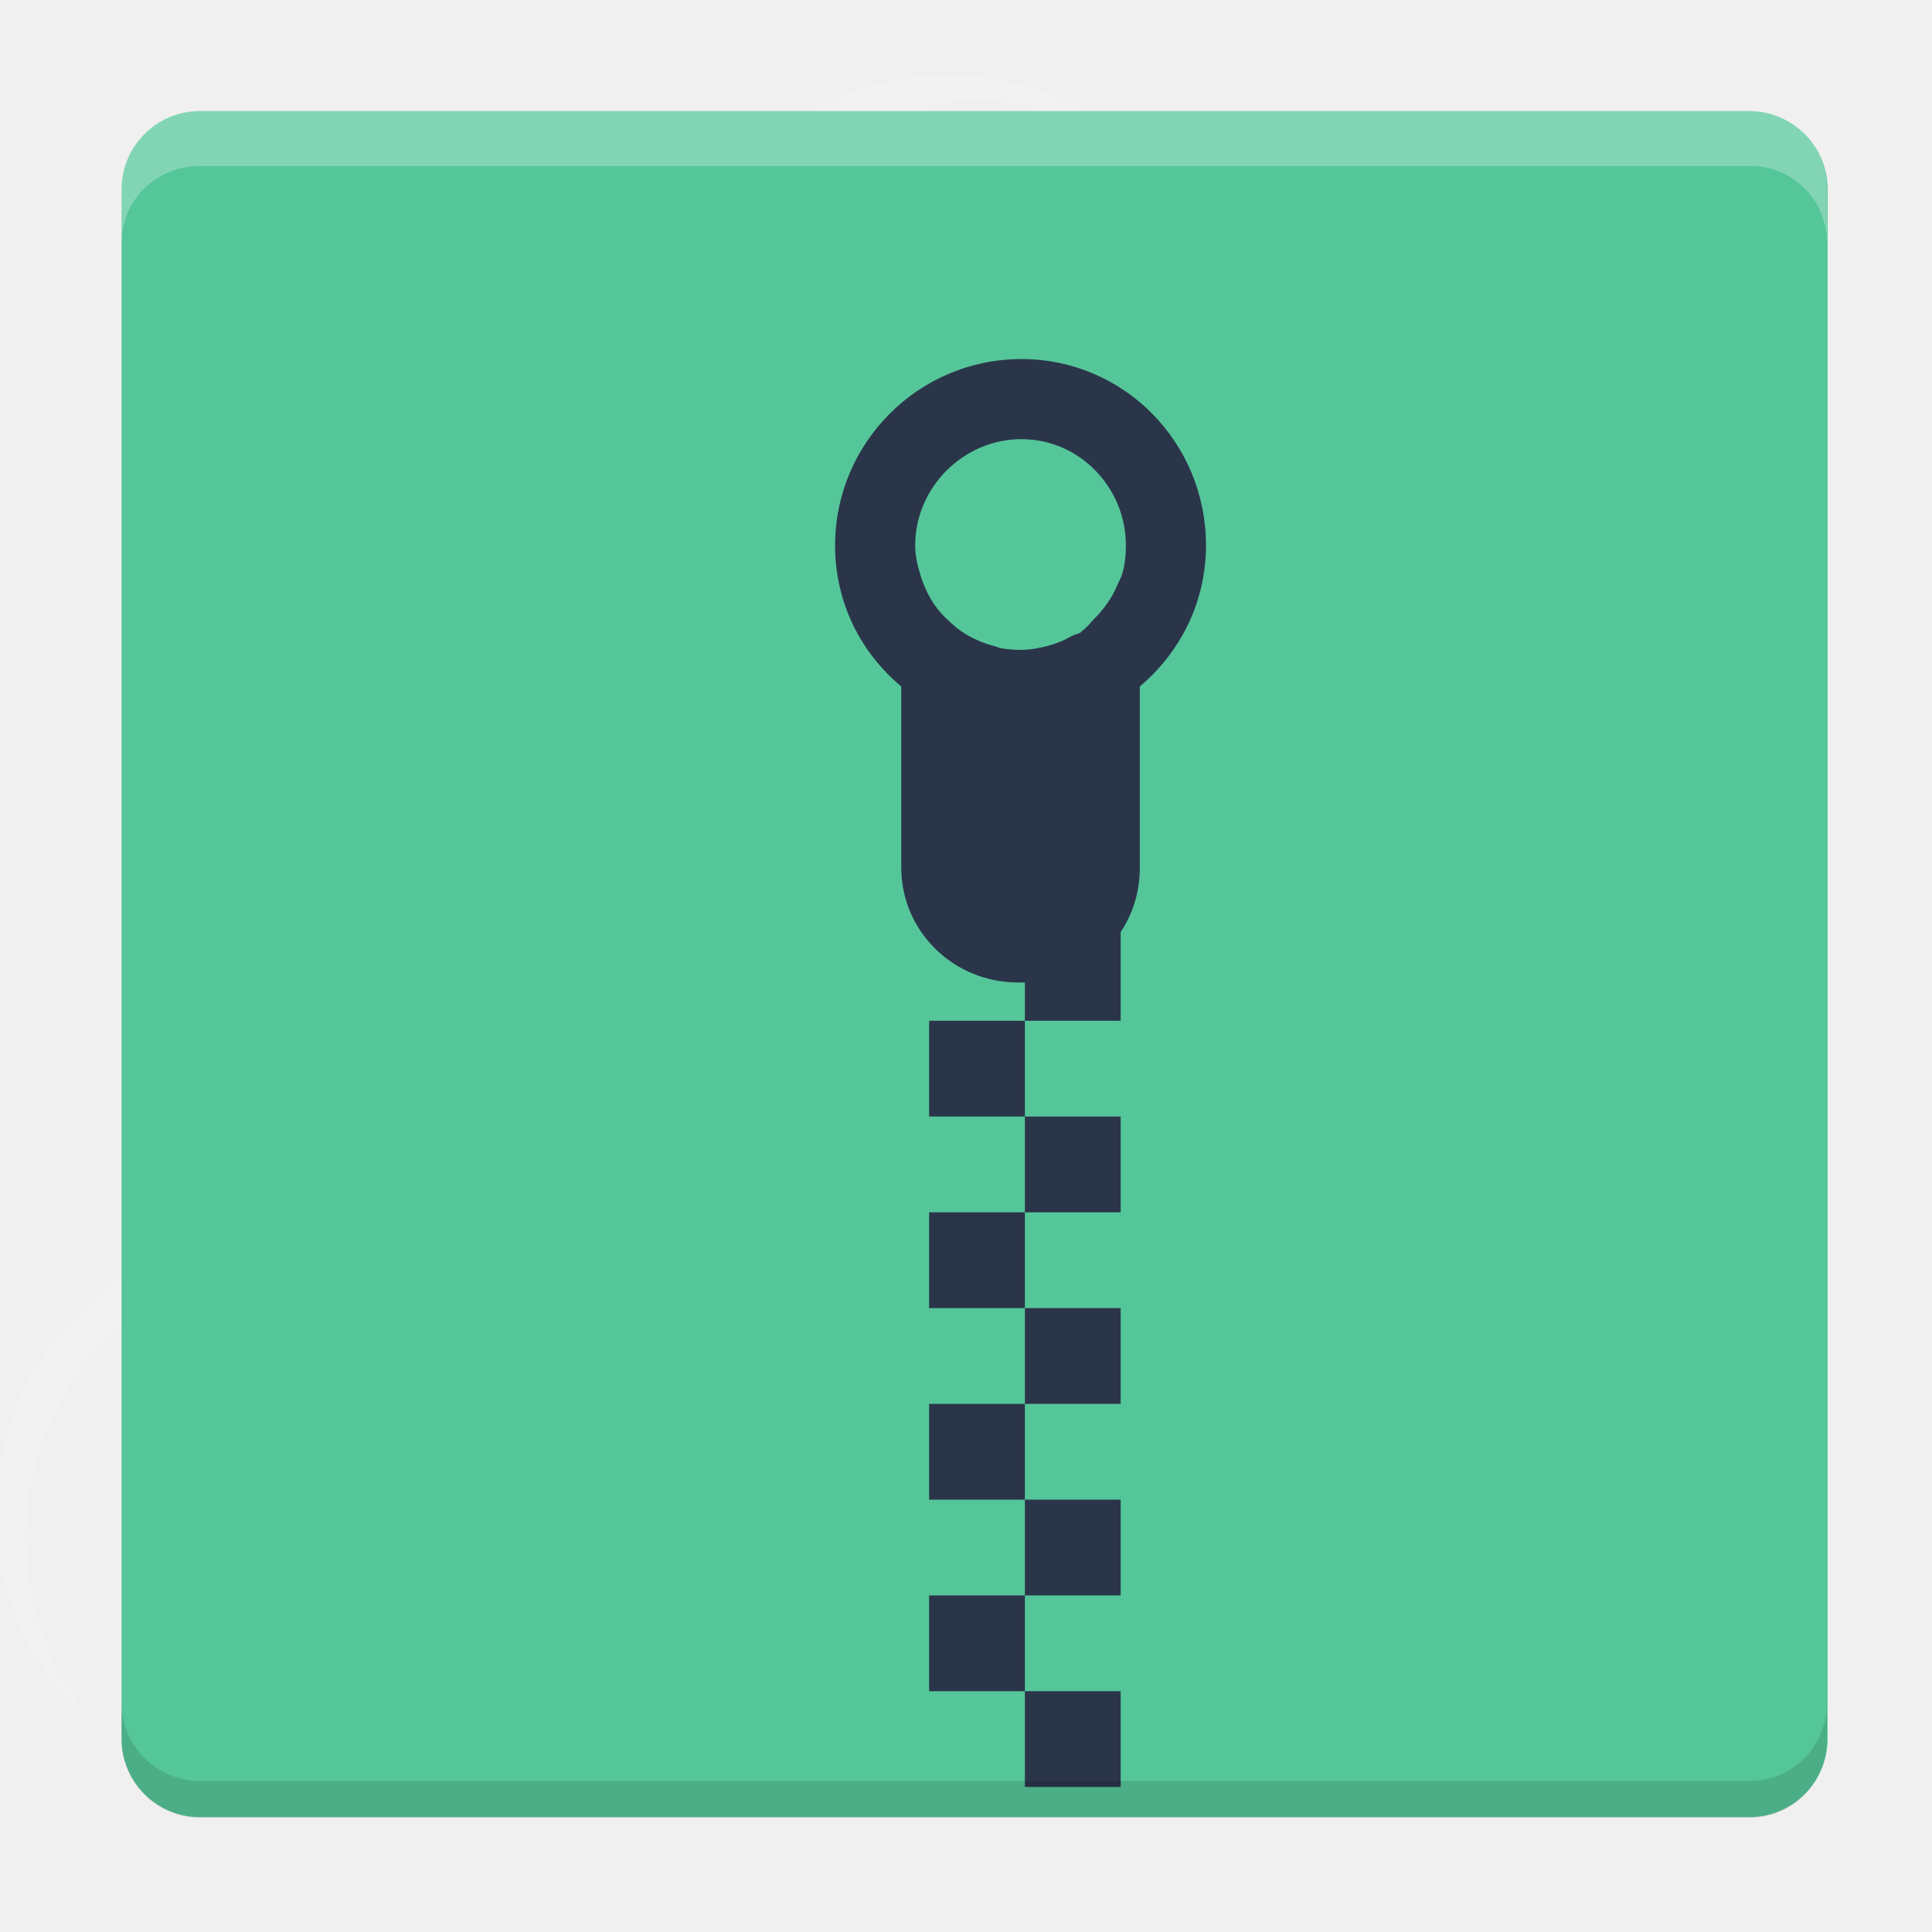
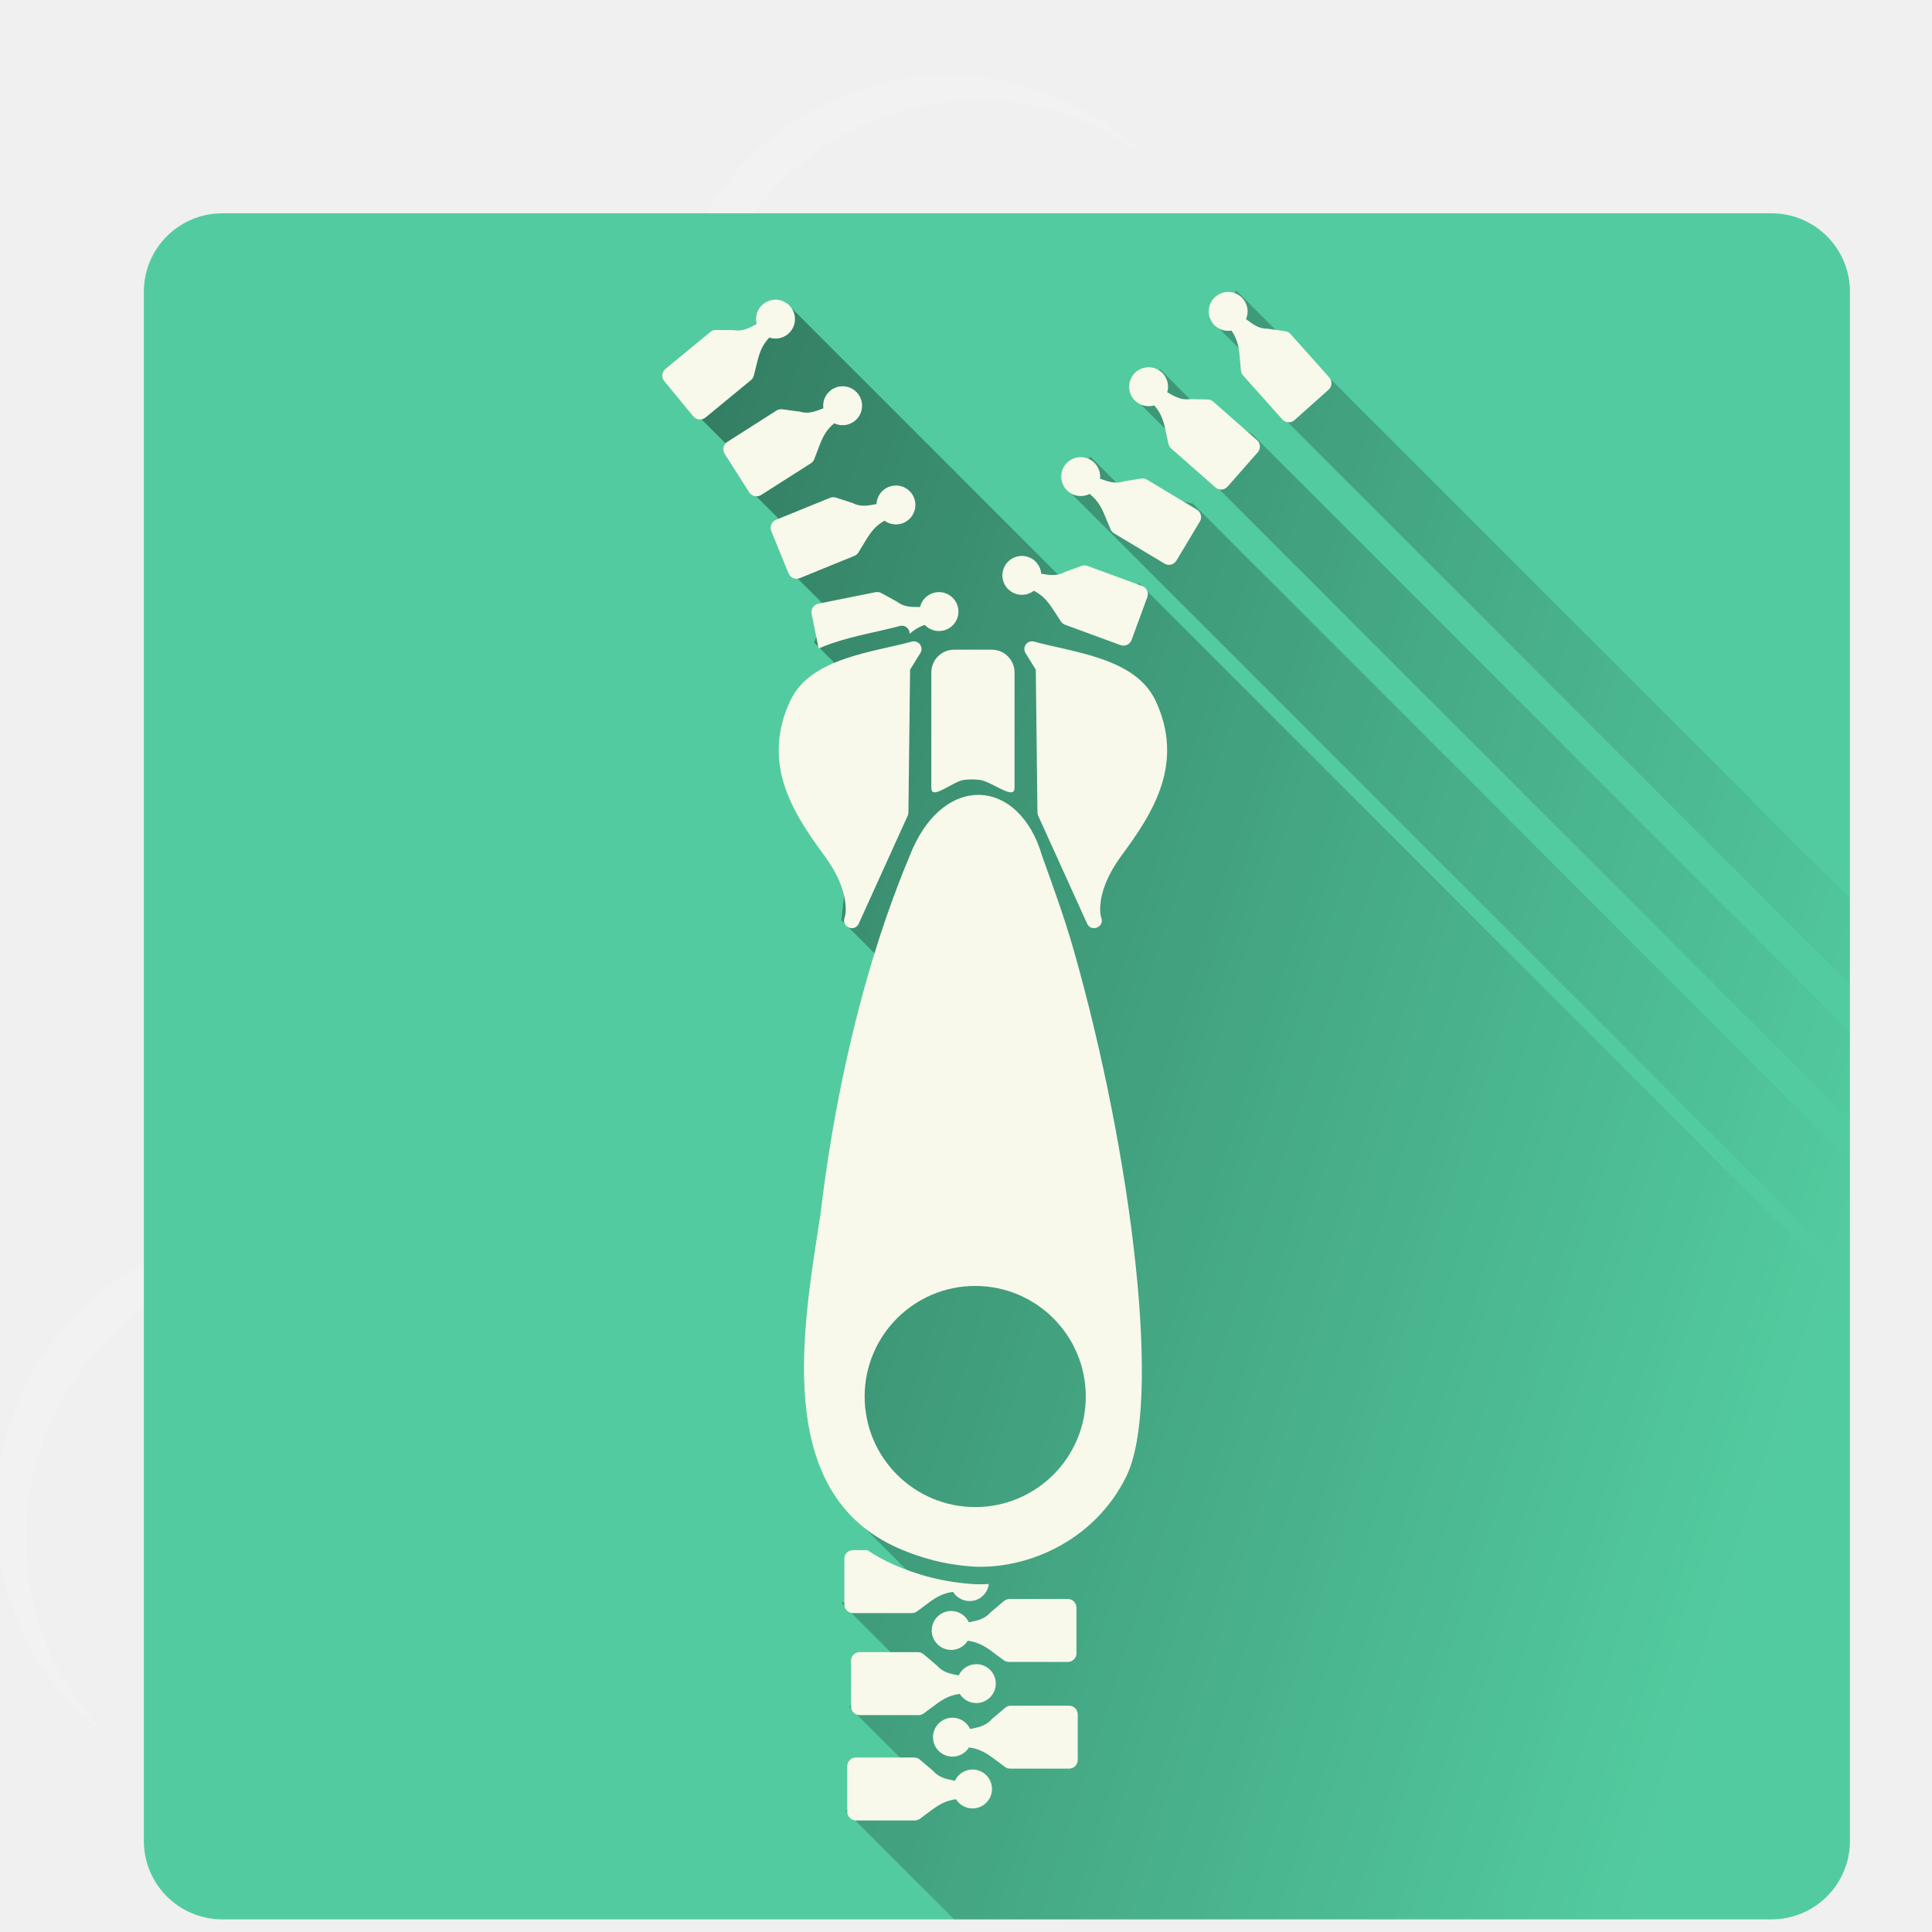
- <svg xmlns="http://www.w3.org/2000/svg" viewBox="0 0 512 512" id="svg2" version="1.1" width="100%" height="100%">
+ <svg xmlns="http://www.w3.org/2000/svg" xmlns:xlink="http://www.w3.org/1999/xlink" viewBox="0 0 512 512" id="svg2" version="1.1" width="100%" height="100%">
  <defs id="defs4">
+     <linearGradient id="linearGradient1116">
+       <stop style="stop-color:#000000;stop-opacity:1;" offset="0" id="stop1112" />
+       <stop style="stop-color:#000000;stop-opacity:0;" offset="1" id="stop1114" />
+     </linearGradient>
    <linearGradient gradientTransform="matrix(0,-1,1,0,-1.5e-6,48)" gradientUnits="userSpaceOnUse" x2="47" x1="1" id="linearGradient3764">
      <stop id="stop7" style="stop-color:#99b901;stop-opacity:1" />
      <stop id="stop9" style="stop-color:#a8cd01;stop-opacity:1" offset="1" />
    </linearGradient>
    <clipPath id="clipPath-363610498">
      <g id="g12" transform="translate(0,-1004.362)">
        <path id="path14" style="fill:#1890d0" transform="matrix(15.33333,0,0,11.5,415,878.8622)" d="m -24,13 c 0,1.105 -0.672,2 -1.5,2 -0.828,0 -1.5,-0.895 -1.5,-2 0,-1.105 0.672,-2 1.5,-2 0.828,0 1.5,0.895 1.5,2 z" />
      </g>
    </clipPath>
    <clipPath id="clipPath-375834240">
      <g id="g17" transform="translate(0,-1004.362)">
        <path id="path19" style="fill:#1890d0" transform="matrix(15.33333,0,0,11.5,415,878.8622)" d="m -24,13 c 0,1.105 -0.672,2 -1.5,2 -0.828,0 -1.5,-0.895 -1.5,-2 0,-1.105 0.672,-2 1.5,-2 0.828,0 1.5,0.895 1.5,2 z" />
      </g>
    </clipPath>
    <clipPath clipPathUnits="userSpaceOnUse" id="clipPath4608">
      <g id="g4610" style="fill:#6ee75c;fill-opacity:1">
        <path d="M 24,1 C 36.703,1 47,11.297 47,24 47,36.703 36.703,47 24,47 11.297,47 1,36.703 1,24 1,11.297 11.297,1 24,1 z" style="fill:#6ee75c;fill-opacity:1" id="path4612" />
      </g>
    </clipPath>
    <clipPath clipPathUnits="userSpaceOnUse" id="clipPath4614">
      <g id="g4616" style="fill:#6ee75c;fill-opacity:1">
        <path d="M 24,1 C 36.703,1 47,11.297 47,24 47,36.703 36.703,47 24,47 11.297,47 1,36.703 1,24 1,11.297 11.297,1 24,1 z" style="fill:#6ee75c;fill-opacity:1" id="path4618" />
      </g>
    </clipPath>
    <clipPath clipPathUnits="userSpaceOnUse" id="clipPath4620">
      <g id="g4622" style="fill:#6ee75c;fill-opacity:1">
        <path d="M 24,1 C 36.703,1 47,11.297 47,24 47,36.703 36.703,47 24,47 11.297,47 1,36.703 1,24 1,11.297 11.297,1 24,1 z" style="fill:#6ee75c;fill-opacity:1" id="path4624" />
      </g>
    </clipPath>
    <clipPath clipPathUnits="userSpaceOnUse" id="clipPath4626">
      <g id="g4628" style="fill:#6ee75c;fill-opacity:1">
        <path d="M 24,1 C 36.703,1 47,11.297 47,24 47,36.703 36.703,47 24,47 11.297,47 1,36.703 1,24 1,11.297 11.297,1 24,1 z" style="fill:#6ee75c;fill-opacity:1" id="path4630" />
      </g>
    </clipPath>
    <clipPath clipPathUnits="userSpaceOnUse" id="clipPath4632">
      <g id="g4634" style="fill:#6ee75c;fill-opacity:1">
        <path d="M 24,1 C 36.703,1 47,11.297 47,24 47,36.703 36.703,47 24,47 11.297,47 1,36.703 1,24 1,11.297 11.297,1 24,1 z" style="fill:#6ee75c;fill-opacity:1" id="path4636" />
      </g>
    </clipPath>
    <clipPath clipPathUnits="userSpaceOnUse" id="clipPath4638">
      <g id="g4640" style="fill:#6ee75c;fill-opacity:1">
        <path d="M 24,1 C 36.703,1 47,11.297 47,24 47,36.703 36.703,47 24,47 11.297,47 1,36.703 1,24 1,11.297 11.297,1 24,1 z" style="fill:#6ee75c;fill-opacity:1" id="path4642" />
      </g>
    </clipPath>
    <clipPath clipPathUnits="userSpaceOnUse" id="clipPath4638-8">
      <g id="g4640-2" style="fill:#6ee75c;fill-opacity:1">
        <path d="M 24,1 C 36.703,1 47,11.297 47,24 47,36.703 36.703,47 24,47 11.297,47 1,36.703 1,24 1,11.297 11.297,1 24,1 z" style="fill:#6ee75c;fill-opacity:1" id="path4642-2" />
      </g>
    </clipPath>
    <clipPath clipPathUnits="userSpaceOnUse" id="clipPath4632-2">
      <g id="g4634-0" style="fill:#6ee75c;fill-opacity:1">
        <path d="M 24,1 C 36.703,1 47,11.297 47,24 47,36.703 36.703,47 24,47 11.297,47 1,36.703 1,24 1,11.297 11.297,1 24,1 z" style="fill:#6ee75c;fill-opacity:1" id="path4636-0" />
      </g>
    </clipPath>
    <clipPath clipPathUnits="userSpaceOnUse" id="clipPath4626-7">
      <g id="g4628-3" style="fill:#6ee75c;fill-opacity:1">
        <path d="M 24,1 C 36.703,1 47,11.297 47,24 47,36.703 36.703,47 24,47 11.297,47 1,36.703 1,24 1,11.297 11.297,1 24,1 z" style="fill:#6ee75c;fill-opacity:1" id="path4630-1" />
      </g>
    </clipPath>
    <clipPath clipPathUnits="userSpaceOnUse" id="clipPath4620-3">
      <g id="g4622-2" style="fill:#6ee75c;fill-opacity:1">
        <path d="M 24,1 C 36.703,1 47,11.297 47,24 47,36.703 36.703,47 24,47 11.297,47 1,36.703 1,24 1,11.297 11.297,1 24,1 z" style="fill:#6ee75c;fill-opacity:1" id="path4624-6" />
      </g>
    </clipPath>
    <clipPath clipPathUnits="userSpaceOnUse" id="clipPath4614-6">
      <g id="g4616-6" style="fill:#6ee75c;fill-opacity:1">
        <path d="M 24,1 C 36.703,1 47,11.297 47,24 47,36.703 36.703,47 24,47 11.297,47 1,36.703 1,24 1,11.297 11.297,1 24,1 z" style="fill:#6ee75c;fill-opacity:1" id="path4618-2" />
      </g>
    </clipPath>
    <clipPath clipPathUnits="userSpaceOnUse" id="clipPath5067">
      <g id="g5069" style="fill:#6ee75c;fill-opacity:1">
        <path d="M 24,1 C 36.703,1 47,11.297 47,24 47,36.703 36.703,47 24,47 11.297,47 1,36.703 1,24 1,11.297 11.297,1 24,1 z" style="fill:#6ee75c;fill-opacity:1" id="path5071" />
      </g>
    </clipPath>
    <clipPath id="clipPath-054702263-3">
      <g transform="translate(0,-1004.362)" id="g17-7">
        <path d="m -24,13 c 0,1.105 -0.672,2 -1.5,2 -0.828,0 -1.5,-0.895 -1.5,-2 0,-1.105 0.672,-2 1.5,-2 0.828,0 1.5,0.895 1.5,2 z" transform="matrix(15.33333,0,0,11.5,415,878.8622)" style="fill:#1890d0" id="path19-4" />
      </g>
    </clipPath>
    <filter id="filter3826" height="1" width="1" y="0" x="0" color-interpolation-filters="sRGB">
      <feTurbulence id="feTurbulence3828" type="fractalNoise" numOctaves="3" baseFrequency="1" seed="0" result="result0" />
      <feColorMatrix id="feColorMatrix3830" result="result4" values="0" type="saturate" />
      <feComposite id="feComposite3832" in2="result4" in="SourceGraphic" operator="arithmetic" k1="1.25" k2="0.5" k3="0.5" result="result2" k4="0" />
      <feBlend id="feBlend3834" in2="SourceGraphic" result="result5" mode="normal" in="result2" />
      <feComposite id="feComposite3836" in2="SourceGraphic" in="result5" operator="in" result="result3" />
    </filter>
+     <clipPath id="clipPath3881" clipPathUnits="userSpaceOnUse">
+       <path transform="translate(-412,-17)" d="m 643,152.5 a 103.5,103.5 0 1 1 -207,0 103.5,103.5 0 1 1 207,0 z" id="path3883" style="fill:#008dff;fill-opacity:1;fill-rule:evenodd;stroke:none" />
+     </clipPath>
+     <linearGradient xlink:href="#linearGradient1116" id="linearGradient1118" x1="-435.899" y1="92.359" x2="470.296" y2="382.599" gradientUnits="userSpaceOnUse" />
+     <clipPath clipPathUnits="userSpaceOnUse" id="clipPath1129">
+       <rect ry="20.769" y="58.1" x="33.392" height="452.122" width="452.122" id="rect1131" style="color:#000000;display:inline;overflow:visible;visibility:visible;fill:#4ec670;fill-opacity:1;fill-rule:evenodd;stroke:none;stroke-width:3.6;marker:none;enable-background:accumulate" />
+     </clipPath>
  </defs>
  <g id="layer1" style="opacity:0.129;display:inline" transform="translate(0,464)" />
  <g id="g33" transform="translate(0,464)">
    <g clip-path="url(#clipPath-363610498)" id="g35">
      <g id="g37" transform="translate(1,1)">
        <g id="g39" style="opacity:0.1">
          
        </g>
      </g>
    </g>
  </g>
  <g id="g41" transform="translate(0,464)">
    <g clip-path="url(#clipPath-375834240)" id="g43">
      
    </g>
  </g>
  <path style="font-size:medium;font-style:normal;font-variant:normal;font-weight:normal;font-stretch:normal;text-indent:0;text-align:start;text-decoration:none;line-height:normal;letter-spacing:normal;word-spacing:normal;text-transform:none;direction:ltr;block-progression:tb;writing-mode:lr-tb;text-anchor:start;baseline-shift:baseline;color:#000000;fill:#ffffff;fill-opacity:0.14;fill-rule:evenodd;stroke:none;stroke-width:3.6;marker:none;visibility:visible;display:inline;overflow:visible;enable-background:accumulate;font-family:Sans;-inkscape-font-specification:Sans" d="m 251.244,20.018 c -41.265,0 -74.982,33.717 -74.982,74.982 0,23.795 11.411,44.582 28.813,58.32 l 0,23.606 c -47.405,18.675 -81.231,64.167 -81.231,118.028 0,8.597 1.834,16.615 3.471,24.647 l -23.258,13.191 c -9.262,-4.211 -19.572,-6.943 -30.548,-6.943 -41.265,0 -74.635,33.777 -74.635,74.982 0,24.154 11.688,45.705 29.507,59.361 C 15.057,446.7 6.857,428.206 6.857,407.774 c 0,-41.206 33.37,-75.329 74.635,-75.329 10.977,0 20.939,3.079 30.201,7.29 l 23.258,-13.538 c -1.637,-8.032 -3.471,-15.703 -3.471,-24.3 0,-53.861 34.173,-99.353 81.578,-118.028 l 0,-23.606 c -17.401,-13.737 -28.813,-34.524 -28.813,-58.32 0,-41.265 33.717,-75.33 74.982,-75.33 16.68,0 31.963,5.599 44.434,14.927 -13.54,-13.429 -31.963,-21.523 -52.418,-21.523 z m 54.154,160.726 0,3.471 c 11.818,4.688 22.811,11.037 32.631,18.746 -9.704,-8.985 -20.495,-16.48 -32.631,-22.217 z m 79.148,139.898 c -0.101,0.589 -0.249,1.147 -0.347,1.736 l 26.383,15.274 c 8.171,-3.077 16.776,-5.207 26.036,-5.207 16.68,0 31.963,5.599 44.434,14.927 -13.54,-13.429 -31.963,-21.523 -52.418,-21.523 -9.26,0 -17.865,2.13 -26.036,5.207 l -18.051,-10.414 z m -28.466,92.687 c 3.384,19.348 13.891,36.282 28.813,47.558 -11.393,-11.441 -19.209,-26.489 -21.523,-43.393 l -7.29,-4.166 z" id="path3896" />
-   <rect style="color:#000000;fill:#55c699;fill-opacity:1;fill-rule:evenodd;stroke:none;stroke-width:3.6;marker:none;visibility:visible;display:inline;overflow:visible;enable-background:accumulate" id="rect3948" width="452.122" height="452.122" x="32.215" y="29.436" ry="20.769" />
-   <path style="color:#000000;fill:#2a354a;fill-opacity:1;stroke:none;stroke-width:0.8;marker:none;visibility:visible;display:inline;overflow:visible;enable-background:accumulate" d="m 270.684,95.151 c -27.221,0 -49.379,22.158 -49.379,49.379 0,15.132 6.779,28.441 17.536,37.38 l 0,47.995 c 0,16.99 13.93,30.458 30.92,30.458 l 1.846,0 0,10.153 25.382,0 0,-23.536 c 3.263,-4.856 5.076,-10.704 5.076,-17.075 l 0,-47.995 c 10.631,-8.94 17.536,-22.248 17.536,-37.38 0,-27.221 -21.696,-49.379 -48.918,-49.379 z m 0.923,175.365 -25.382,0 0,25.382 25.382,0 0,-25.382 z m 0,25.382 0,25.382 25.382,0 0,-25.382 -25.382,0 z m 0,25.382 -25.382,0 0,25.382 25.382,0 0,-25.382 z m 0,25.382 0,25.382 25.382,0 0,-25.382 -25.382,0 z m 0,25.382 -25.382,0 0,25.382 25.382,0 0,-25.382 z m 0,25.382 0,25.382 25.382,0 0,-25.382 -25.382,0 z m 0,25.382 -25.382,0 0,25.382 25.382,0 0,-25.382 z m 0,25.382 0,25.382 25.382,0 0,-25.382 -25.382,0 z m -0.923,-331.809 c 15.367,0 27.689,12.784 27.689,28.151 0,2.594 -0.265,5.008 -0.923,7.384 -0.316,1.143 -0.931,2.153 -1.384,3.23 -1.404,3.335 -3.485,6.249 -5.999,8.768 -1.094,1.094 -1.965,2.332 -3.23,3.23 -0.169,0.121 -0.289,0.344 -0.461,0.461 -0.656,0.442 -1.613,0.538 -2.307,0.923 -0.907,0.504 -1.803,0.983 -2.769,1.384 -1.343,0.565 -2.71,1.034 -4.153,1.384 -2.086,0.499 -4.219,0.923 -6.461,0.923 -1.9,0 -3.745,-0.1 -5.538,-0.461 -0.455,-0.089 -0.937,-0.349 -1.384,-0.461 -1.423,-0.365 -2.828,-0.808 -4.153,-1.384 -1.877,-0.78 -3.428,-1.625 -5.076,-2.769 -0.994,-0.709 -1.878,-1.477 -2.769,-2.307 -1.647,-1.473 -2.895,-2.797 -4.153,-4.615 -1.59,-2.338 -2.867,-5.073 -3.692,-7.845 -0.789,-2.545 -1.384,-5.041 -1.384,-7.845 0,-15.367 12.784,-28.151 28.151,-28.151 z" id="rect3775" />
-   <path style="color:#000000;fill:#ffffff;fill-opacity:0.267;fill-rule:evenodd;stroke:none;stroke-width:3.6;marker:none;visibility:visible;display:inline;overflow:visible;enable-background:accumulate" d="m 53.02,29.391 c -11.506,0 -20.828,9.322 -20.828,20.828 l 0,14.233 c 0,-11.506 9.322,-20.481 20.828,-20.481 l 410.667,0 c 11.506,0 20.481,8.975 20.481,20.481 l 0,-14.233 c 0,-11.506 -8.975,-20.828 -20.481,-20.828 l -410.667,0 z" id="rect3957" />
-   <path style="color:#000000;fill:#000000;fill-opacity:0.124;fill-rule:evenodd;stroke:none;stroke-width:3.6;marker:none;visibility:visible;display:inline;overflow:visible;enable-background:accumulate" d="m 32.192,451.167 0,9.72 c 0,11.506 9.322,20.828 20.828,20.828 l 410.667,0 c 11.506,0 20.481,-9.322 20.481,-20.828 l 0,-9.72 c 0,11.506 -8.975,20.828 -20.481,20.828 l -410.667,0 c -11.506,0 -20.828,-9.322 -20.828,-20.828 z" id="rect3962" />
+   <rect style="color:#000000;display:inline;overflow:visible;visibility:visible;fill:#53cba0;fill-opacity:1;fill-rule:evenodd;stroke:none;stroke-width:3.6;marker:none;enable-background:accumulate" id="rect3948" width="452.122" height="452.122" x="38.127" y="56.53" ry="20.769" />
+   <path style="fill:#000000;stroke-width:5.111" d="" id="path849" />
+   <path style="fill:#000000;stroke-width:5.111" d="" id="path847" />
+   <path style="fill:url(#linearGradient1118);fill-opacity:1;stroke:none;stroke-width:1px;stroke-linecap:butt;stroke-linejoin:miter;stroke-opacity:1" d="m 322.922,78.594 -7.031,7.602 11.631,11.629 6.803,13.453 203.168,203.168 12.352,-10.451 L 346.676,100.826 334.553,90.225 Z m -119.512,2.994 -24.43,28.914 14.514,14.512 -0.539,5.375 13.707,13.705 -1.588,9.227 9.35,9.35 -3.396,9.193 14.008,14.006 -6.818,59.539 19.887,19.889 c -11.845,47.091 -27.399,95.665 -19.887,135.014 l 20.277,20.277 -20.277,5.758 15.051,15.051 -12.961,12.504 14.672,14.67 -15.555,12.951 67.184,67.186 236.988,0.303 -23.201,-189.654 -203.168,-203.168 -14.715,4.502 z m 99.24,17.809 -7.812,6.607 11.631,11.631 9.629,11.338 203.168,203.168 11.006,-12.373 L 327.104,116.6 310.596,107.342 Z m -18.432,23.184 -7.223,7.602 203.168,203.168 34.4,4.838 -203.168,-203.168 -19.234,-4.494 z" id="path1075" clip-path="url(#clipPath1129)" transform="translate(4.73526,-1.57008)" />
+   <path id="path922" d="m 325.778,77.381 c -1.318,-0.076 -2.667,0.348 -3.731,1.297 -2.126,1.897 -2.31,5.157 -0.412,7.283 1.185,1.329 2.97,1.952 4.724,1.649 1.523,2.203 1.93,4.211 2.161,6.771 l 0.343,3.8 c 0.044,0.49 0.248,0.951 0.576,1.316 l 10.392,11.649 c 0.84,0.943 2.285,1.023 3.229,0.184 l 9.036,-8.058 c 0.941,-0.842 1.025,-2.292 0.184,-3.234 L 342.003,88.524 c -0.359,-0.403 -0.847,-0.668 -1.381,-0.745 l -4.68,-0.666 c -2.407,0.063 -4.053,-1.294 -5.733,-2.534 0.8,-1.842 0.455,-3.978 -0.879,-5.479 -0.948,-1.064 -2.234,-1.643 -3.552,-1.719 z m -120.755,2.057 c -0.988,0.094 -1.957,0.478 -2.782,1.157 -1.549,1.279 -2.217,3.338 -1.709,5.281 -1.85,0.968 -3.687,2.056 -6.056,1.624 l -4.724,-0.059 c -0.539,-0.005 -1.064,0.178 -1.48,0.522 l -11.923,9.806 c -0.975,0.802 -1.114,2.247 -0.313,3.224 l 7.695,9.344 c 0.804,0.974 2.244,1.121 3.219,0.318 l 12.057,-9.921 c 0.38,-0.311 0.651,-0.735 0.77,-1.212 l 0.924,-3.706 c 0.62,-2.495 1.327,-4.415 3.169,-6.359 1.687,0.568 3.548,0.227 4.923,-0.904 2.201,-1.809 2.516,-5.062 0.705,-7.263 -0.906,-1.1 -2.173,-1.725 -3.487,-1.853 -0.329,-0.032 -0.659,-0.032 -0.989,0 z m 99.041,17.899 c -1.318,0.084 -2.606,0.674 -3.547,1.744 -1.881,2.14 -1.669,5.398 0.472,7.278 1.337,1.175 3.188,1.581 4.893,1.068 1.778,2.003 2.422,3.944 2.961,6.458 l 0.8,3.731 c 0.105,0.48 0.36,0.913 0.73,1.237 l 11.724,10.308 c 0.948,0.834 2.393,0.743 3.229,-0.204 l 7.993,-9.096 c 0.832,-0.95 0.74,-2.395 -0.209,-3.229 l -11.59,-10.194 c -0.405,-0.357 -0.926,-0.559 -1.465,-0.571 l -4.724,-0.094 c -2.381,0.354 -4.184,-0.79 -6.001,-1.818 0.572,-1.925 -0.023,-4.012 -1.53,-5.34 -1.069,-0.942 -2.418,-1.361 -3.736,-1.277 z m -80.636,5.027 c -0.993,-0.026 -2,0.235 -2.901,0.81 -1.693,1.082 -2.6,3.052 -2.33,5.042 -1.954,0.737 -3.911,1.594 -6.21,0.879 l -4.685,-0.631 c -0.535,-0.07 -1.08,0.052 -1.535,0.343 l -13.015,8.296 c -1.065,0.678 -1.377,2.093 -0.7,3.159 l 6.503,10.214 c 0.681,1.064 2.095,1.375 3.159,0.695 l 13.169,-8.39 c 0.415,-0.263 0.732,-0.654 0.909,-1.113 l 1.361,-3.562 c 0.917,-2.401 1.85,-4.219 3.915,-5.926 1.606,0.768 3.501,0.649 5.003,-0.308 2.404,-1.53 3.111,-4.715 1.58,-7.119 -0.766,-1.201 -1.95,-1.98 -3.239,-2.265 -0.322,-0.071 -0.653,-0.115 -0.984,-0.124 z m 62.703,18.788 c -1.654,0.087 -3.236,0.967 -4.153,2.494 -1.466,2.443 -0.67,5.614 1.773,7.079 1.526,0.916 3.417,0.979 5.003,0.169 2.109,1.651 3.093,3.446 4.074,5.822 l 1.456,3.527 c 0.189,0.454 0.522,0.836 0.944,1.088 l 13.378,8.033 c 1.083,0.651 2.487,0.302 3.14,-0.78 l 6.234,-10.383 c 0.648,-1.084 0.298,-2.49 -0.785,-3.14 l -13.234,-7.943 c -0.462,-0.278 -1.007,-0.388 -1.54,-0.303 l -4.67,0.76 c -2.279,0.776 -4.252,-0.03 -6.225,-0.715 0.217,-1.997 -0.749,-3.941 -2.469,-4.978 -0.916,-0.551 -1.934,-0.783 -2.926,-0.73 z m -49.141,7.526 c -0.506,0.043 -1.016,0.161 -1.51,0.363 -1.859,0.761 -3.107,2.534 -3.199,4.541 -2.054,0.374 -4.131,0.867 -6.264,-0.248 l -4.496,-1.465 c -0.514,-0.165 -1.07,-0.14 -1.57,0.065 l -14.292,5.822 c -1.17,0.476 -1.731,1.81 -1.257,2.981 l 4.57,11.217 c 0.479,1.169 1.811,1.729 2.981,1.252 l 14.451,-5.887 c 0.456,-0.184 0.842,-0.514 1.098,-0.934 l 1.982,-3.259 c 1.333,-2.198 2.581,-3.823 4.918,-5.132 1.442,1.044 3.319,1.273 4.968,0.601 2.64,-1.073 3.911,-4.087 2.837,-6.726 -0.672,-1.649 -2.1,-2.76 -3.721,-3.1 -0.486,-0.102 -0.99,-0.133 -1.495,-0.089 z m 33.567,18.649 c -2.008,0.096 -3.863,1.367 -4.6,3.373 -0.981,2.675 0.394,5.637 3.07,6.617 1.671,0.613 3.543,0.324 4.948,-0.77 2.381,1.226 3.687,2.803 5.097,4.953 l 2.086,3.189 c 0.271,0.41 0.671,0.721 1.133,0.889 l 14.65,5.38 c 1.185,0.436 2.498,-0.171 2.936,-1.356 l 4.173,-11.371 c 0.433,-1.186 -0.175,-2.496 -1.361,-2.931 l -14.486,-5.32 c -0.506,-0.187 -1.062,-0.188 -1.57,-0.005 l -4.446,1.619 c -2.093,1.19 -4.183,0.769 -6.249,0.467 -0.162,-2.002 -1.474,-3.726 -3.358,-4.421 -0.669,-0.246 -1.352,-0.345 -2.022,-0.313 z m -21.699,9.588 c -0.342,-8.1e-4 -0.689,0.034 -1.038,0.104 -1.969,0.398 -3.532,1.901 -3.999,3.855 -2.088,-0.018 -4.214,0.076 -6.1,-1.421 l -4.148,-2.28 c -0.237,-0.129 -0.492,-0.213 -0.755,-0.253 -0.263,-0.04 -0.53,-0.034 -0.795,0.02 l -15.132,3.035 c -1.239,0.248 -2.04,1.449 -1.793,2.688 l 1.843,9.2 c 1.139,-0.495 2.297,-0.959 3.477,-1.361 6.199,-2.114 12.919,-3.199 18.013,-4.61 0.202,-0.053 0.411,-0.082 0.621,-0.074 1.21,0.038 2.042,1.053 2.017,2.136 1.131,-0.998 2.347,-1.793 4.004,-2.345 1.221,1.296 3.028,1.87 4.774,1.52 2.794,-0.559 4.608,-3.277 4.049,-6.071 -0.421,-2.095 -2.059,-3.636 -4.029,-4.039 -0.328,-0.067 -0.666,-0.104 -1.008,-0.104 z m -6.622,13.045 c -0.204,-0.008 -0.409,0.015 -0.606,0.069 -4.969,1.376 -11.523,2.438 -17.571,4.501 -6.048,2.063 -11.795,5.218 -14.58,11.083 -3.846,8.098 -3.792,15.639 -1.634,22.419 2.158,6.78 6.301,12.846 10.551,18.614 4.037,5.479 5.298,9.746 5.623,12.568 0.326,2.823 -0.194,3.984 -0.194,3.984 -0.938,2.453 2.656,3.962 3.751,1.575 l 0.045,-0.099 12.941,-28.535 c 0.115,-0.256 0.176,-0.534 0.179,-0.815 l 0.437,-37.854 2.727,-4.411 c 0.819,-1.331 -0.107,-3.051 -1.669,-3.1 z m 31.202,0 c -1.562,0.049 -2.488,1.768 -1.669,3.1 l 2.727,4.411 0.437,37.854 c 0.003,0.281 0.064,0.558 0.179,0.815 l 12.941,28.535 0.045,0.099 c 1.095,2.387 4.688,0.879 3.751,-1.575 0,0 -0.519,-1.161 -0.194,-3.984 0.326,-2.823 1.586,-7.089 5.623,-12.568 4.25,-5.768 8.393,-11.834 10.551,-18.614 2.158,-6.78 2.212,-14.321 -1.634,-22.419 -2.786,-5.865 -8.532,-9.02 -14.58,-11.083 -6.048,-2.063 -12.602,-3.124 -17.571,-4.501 -0.197,-0.053 -0.402,-0.077 -0.606,-0.069 z m -20.581,2.211 c -3.35,0 -6.046,2.696 -6.046,6.046 v 30.631 c 0,3.35 5.721,-1.806 8.684,-2.171 1.36,-0.168 2.752,-0.158 4.113,0 3.148,0.365 9.255,5.521 9.255,2.171 v -30.631 c 0,-3.35 -2.696,-6.046 -6.046,-6.046 z m 6.965,38.495 c -7.072,-0.291 -14.509,5.039 -18.858,16.428 -4.211,10.027 -7.871,20.676 -11.004,31.565 -6.06,21.066 -10.157,43.017 -12.504,63.025 -4.775,30.641 -12.662,74.045 20.686,88.634 5.613,2.456 12.22,4.415 20.397,4.878 14.924,0.441 31.723,-7.505 39.772,-23.602 9.88,-19.135 1.643,-85.552 -13.706,-139.598 -1.179,-4.152 -2.517,-8.291 -3.895,-12.33 -1.511,-4.428 -3.074,-8.74 -4.536,-12.827 -3.039,-10.374 -9.525,-15.894 -16.354,-16.175 z m -1.376,130.12 a 29.303,29.303 0 0 1 29.3,29.305 29.303,29.303 0 0 1 -29.3,29.3 29.303,29.303 0 0 1 -29.305,-29.3 29.303,29.303 0 0 1 29.305,-29.305 z m -32.399,70.015 c -1.263,-4.3e-4 -2.288,1.022 -2.29,2.285 v 12.111 c 0.002,1.263 1.027,2.286 2.29,2.285 h 15.609 c 0.492,10e-4 0.971,-0.155 1.366,-0.447 l 3.065,-2.275 c 2.064,-1.532 3.83,-2.561 6.488,-2.891 0.942,1.511 2.596,2.429 4.377,2.429 2.63,0.002 4.777,-1.973 5.097,-4.516 -1.174,0.06 -2.345,0.089 -3.502,0.055 -8.688,-0.492 -15.706,-2.573 -21.669,-5.181 -2.568,-1.123 -4.879,-2.427 -7.004,-3.855 z m 41.5,12.946 c -0.54,-6.7e-4 -1.062,0.189 -1.475,0.536 l -3.612,3.05 c -1.555,1.838 -3.664,2.165 -5.708,2.593 -0.842,-1.824 -2.666,-2.992 -4.675,-2.996 -2.849,-0.002 -5.161,2.307 -5.161,5.156 7.6e-4,2.849 2.312,5.158 5.161,5.157 1.78,-1.6e-4 3.435,-0.918 4.377,-2.429 2.658,0.33 4.429,1.364 6.493,2.896 l 3.06,2.27 c 0.396,0.292 0.875,0.449 1.366,0.447 h 15.609 c 1.263,4.3e-4 2.288,-1.022 2.29,-2.285 v -12.111 c -0.002,-1.263 -1.027,-2.286 -2.29,-2.285 z m -39.722,14.088 c -1.263,-4.3e-4 -2.288,1.022 -2.29,2.285 v 12.111 c 0.002,1.263 1.027,2.286 2.29,2.285 h 15.609 c 0.492,0.002 0.971,-0.155 1.366,-0.447 l 3.065,-2.275 c 2.064,-1.532 3.83,-2.561 6.488,-2.891 0.942,1.511 2.596,2.429 4.377,2.429 2.849,0.002 5.161,-2.307 5.161,-5.156 -7.8e-4,-2.849 -2.312,-5.158 -5.161,-5.157 -2.009,0.003 -3.833,1.172 -4.675,2.996 -2.044,-0.428 -4.148,-0.755 -5.703,-2.593 l -3.616,-3.05 c -0.413,-0.347 -0.936,-0.537 -1.475,-0.537 z m 40.06,14.193 c -0.54,-6.6e-4 -1.062,0.189 -1.475,0.537 l -3.612,3.05 c -1.555,1.838 -3.664,2.165 -5.708,2.593 -0.842,-1.824 -2.666,-2.992 -4.675,-2.996 -2.849,-0.002 -5.161,2.307 -5.161,5.156 7.6e-4,2.849 2.312,5.158 5.161,5.157 1.78,-1.5e-4 3.435,-0.918 4.377,-2.429 2.658,0.33 4.429,1.364 6.493,2.896 l 3.06,2.27 c 0.396,0.292 0.875,0.449 1.366,0.447 h 15.609 c 1.263,4.3e-4 2.288,-1.022 2.29,-2.285 v -12.111 c -0.002,-1.263 -1.027,-2.286 -2.29,-2.285 z m -41.063,13.726 c -1.263,-4.3e-4 -2.288,1.022 -2.29,2.285 v 12.111 c 0.002,1.263 1.027,2.286 2.29,2.285 h 15.609 c 0.492,10e-4 0.971,-0.155 1.366,-0.447 l 3.06,-2.275 c 2.064,-1.532 3.835,-2.561 6.493,-2.891 0.942,1.511 2.596,2.429 4.377,2.429 2.849,0.002 5.161,-2.307 5.161,-5.156 -8.2e-4,-2.849 -2.312,-5.158 -5.161,-5.156 -2.009,0.003 -3.833,1.172 -4.675,2.996 -2.044,-0.428 -4.153,-0.755 -5.708,-2.593 l -3.612,-3.05 c -0.413,-0.347 -0.936,-0.537 -1.475,-0.537 z" style="fill:#f9f9eb;fill-opacity:1;stroke-width:3.207" />
</svg>
